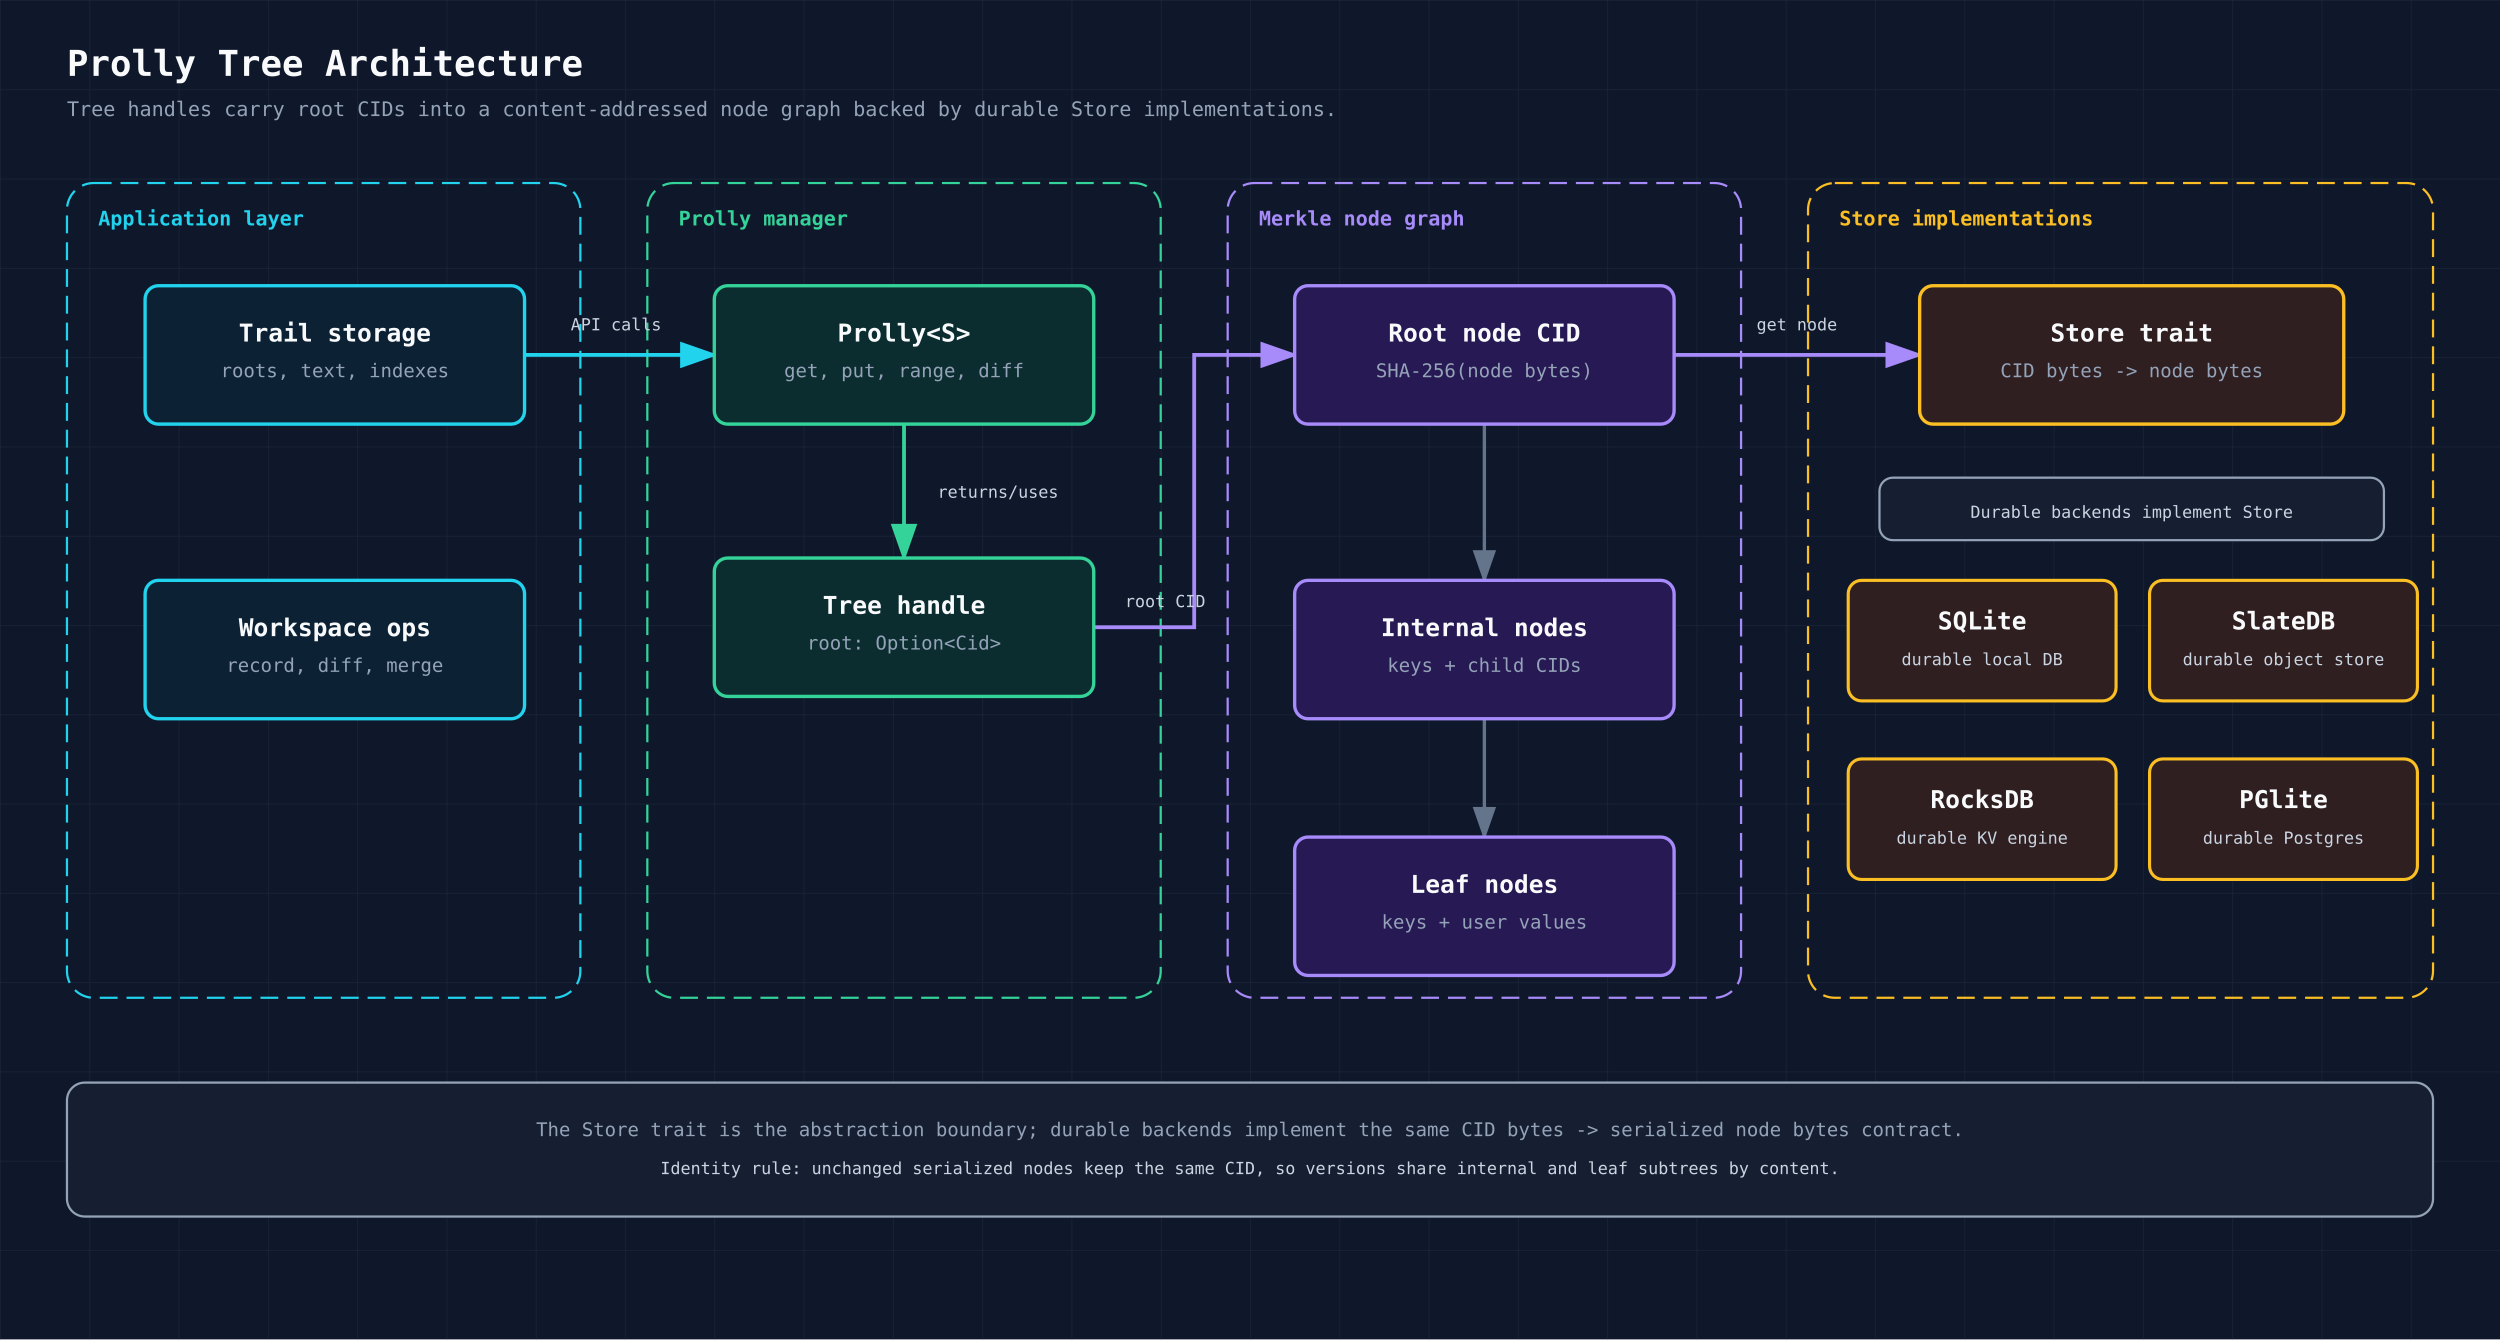
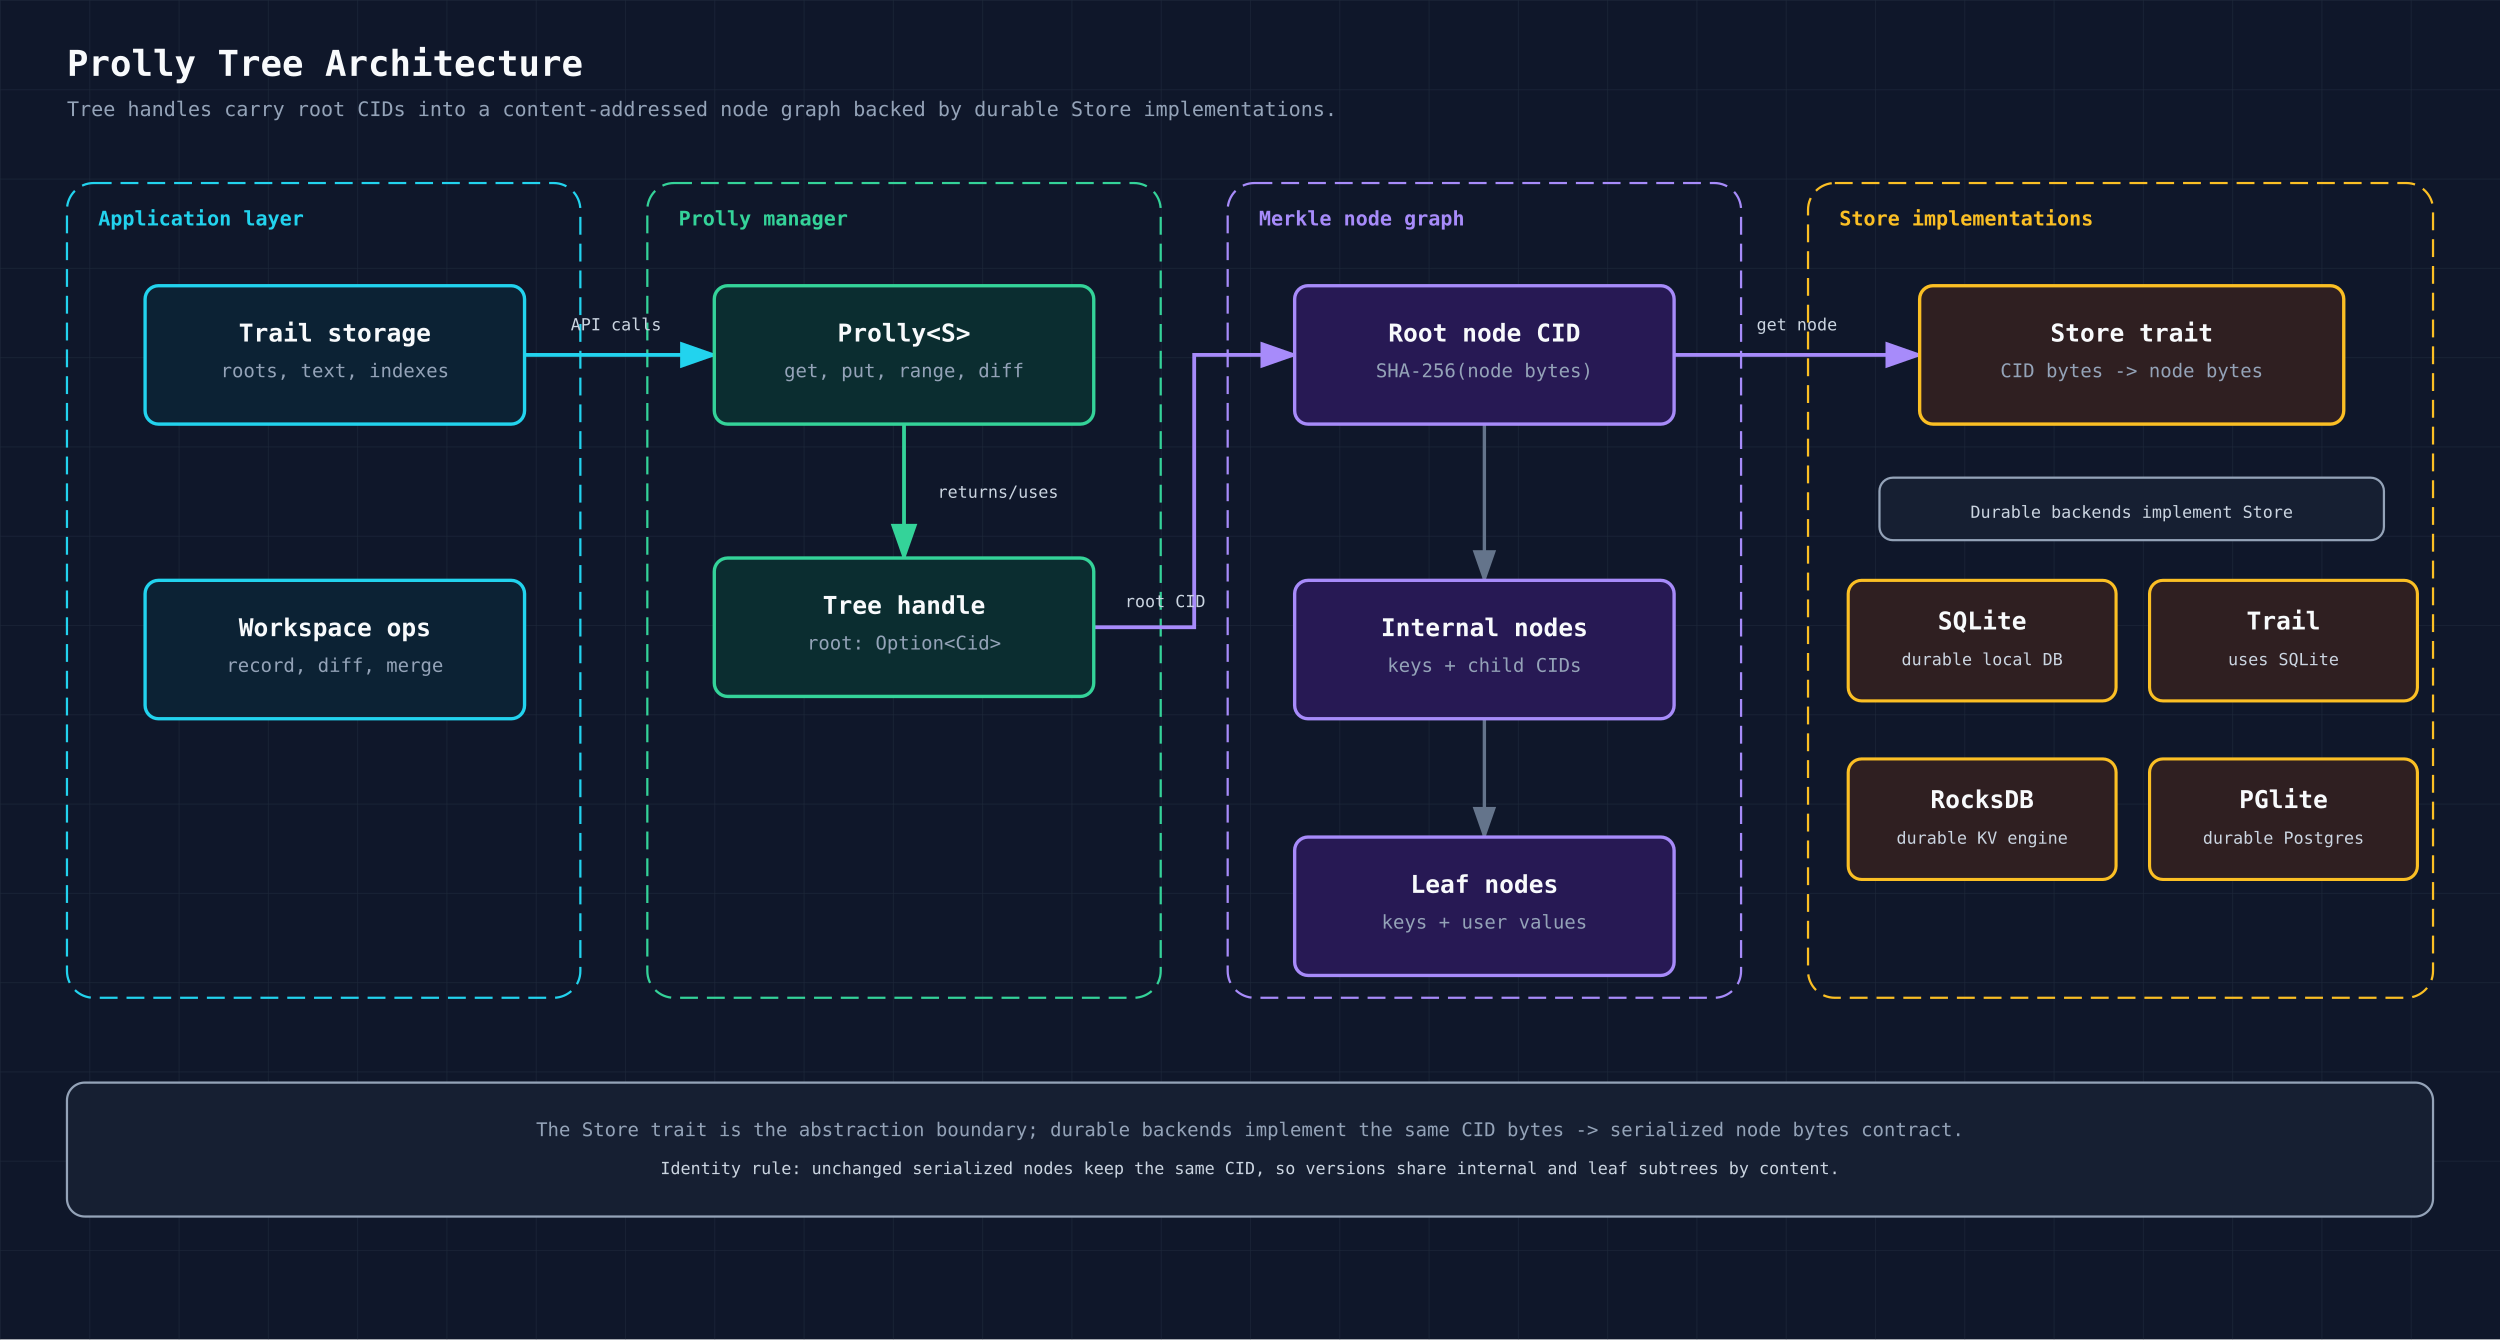
<svg xmlns="http://www.w3.org/2000/svg" viewBox="0 0 1120 600">
  <style>
    text { font-family: 'JetBrains Mono', 'SF Mono', 'Cascadia Code', monospace; }
    .title { fill: #f8fafc; font-size: 16px; font-weight: 700; }
    .subtitle { fill: #94a3b8; font-size: 9px; font-weight: 400; }
    .label { fill: #f8fafc; font-size: 11px; font-weight: 600; }
    .small { fill: #94a3b8; font-size: 8.5px; font-weight: 400; }
    .tiny { fill: #cbd5e1; font-size: 7.5px; font-weight: 400; }
    .region-label { font-size: 9px; font-weight: 600; }
    .arrow { fill: none; stroke: #64748b; stroke-width: 1.5; marker-end: url(#arrow); }
    .arrow-cyan { fill: none; stroke: #22d3ee; stroke-width: 1.7; marker-end: url(#arrow-cyan); }
    .arrow-green { fill: none; stroke: #34d399; stroke-width: 1.7; marker-end: url(#arrow-green); }
    .arrow-violet { fill: none; stroke: #a78bfa; stroke-width: 1.7; marker-end: url(#arrow-violet); }
  </style>
  <defs>
    <pattern id="grid" width="40" height="40" patternUnits="userSpaceOnUse">
      <path d="M 40 0 L 0 0 0 40" fill="none" stroke="#1e293b" stroke-width="0.5" />
    </pattern>
    <marker id="arrow" markerWidth="10" markerHeight="7" refX="9" refY="3.5" orient="auto">
      <polygon points="0 0, 10 3.5, 0 7" fill="#64748b" />
    </marker>
    <marker id="arrow-cyan" markerWidth="10" markerHeight="7" refX="9" refY="3.5" orient="auto">
      <polygon points="0 0, 10 3.5, 0 7" fill="#22d3ee" />
    </marker>
    <marker id="arrow-green" markerWidth="10" markerHeight="7" refX="9" refY="3.5" orient="auto">
      <polygon points="0 0, 10 3.5, 0 7" fill="#34d399" />
    </marker>
    <marker id="arrow-violet" markerWidth="10" markerHeight="7" refX="9" refY="3.5" orient="auto">
      <polygon points="0 0, 10 3.5, 0 7" fill="#a78bfa" />
    </marker>
  </defs>
  <rect width="1120" height="600" fill="#0f172a" />
  <rect width="1120" height="600" fill="url(#grid)" />
  <text x="30" y="34" class="title">Prolly Tree Architecture</text>
  <text x="30" y="52" class="subtitle">Tree handles carry root CIDs into a content-addressed node graph backed by durable Store implementations.</text>
  <rect x="30" y="82" width="230" height="365" rx="12" fill="none" stroke="#22d3ee" stroke-width="1" stroke-dasharray="8,4" />
  <text x="44" y="101" fill="#22d3ee" class="region-label">Application layer</text>
  <rect x="290" y="82" width="230" height="365" rx="12" fill="none" stroke="#34d399" stroke-width="1" stroke-dasharray="8,4" />
  <text x="304" y="101" fill="#34d399" class="region-label">Prolly manager</text>
  <rect x="550" y="82" width="230" height="365" rx="12" fill="none" stroke="#a78bfa" stroke-width="1" stroke-dasharray="8,4" />
  <text x="564" y="101" fill="#a78bfa" class="region-label">Merkle node graph</text>
  <rect x="810" y="82" width="280" height="365" rx="12" fill="none" stroke="#fbbf24" stroke-width="1" stroke-dasharray="8,4" />
  <text x="824" y="101" fill="#fbbf24" class="region-label">Store implementations</text>
  <path class="arrow-cyan" d="M 235 159 L 320 159" />
  <text x="276" y="148" class="tiny" text-anchor="middle">API calls</text>
  <path class="arrow-green" d="M 405 190 L 405 250" />
  <text x="420" y="223" class="tiny">returns/uses</text>
  <path class="arrow-violet" d="M 490 281 L 535 281 L 535 159 L 580 159" />
  <text x="522" y="272" class="tiny" text-anchor="middle">root CID</text>
  <path class="arrow-violet" d="M 750 159 L 860 159" />
  <text x="805" y="148" class="tiny" text-anchor="middle">get node</text>
  <path class="arrow" d="M 665 190 L 665 260" />
  <path class="arrow" d="M 665 322 L 665 375" />
  <rect x="65" y="128" width="170" height="62" rx="6" fill="#0f172a" />
  <rect x="65" y="128" width="170" height="62" rx="6" fill="rgba(8,51,68,0.4)" stroke="#22d3ee" stroke-width="1.5" />
  <text x="150" y="153" class="label" text-anchor="middle">Trail storage</text>
  <text x="150" y="169" class="small" text-anchor="middle">roots, text, indexes</text>
  <rect x="65" y="260" width="170" height="62" rx="6" fill="#0f172a" />
  <rect x="65" y="260" width="170" height="62" rx="6" fill="rgba(8,51,68,0.4)" stroke="#22d3ee" stroke-width="1.5" />
  <text x="150" y="285" class="label" text-anchor="middle">Workspace ops</text>
  <text x="150" y="301" class="small" text-anchor="middle">record, diff, merge</text>
  <rect x="320" y="128" width="170" height="62" rx="6" fill="#0f172a" />
  <rect x="320" y="128" width="170" height="62" rx="6" fill="rgba(6,78,59,0.4)" stroke="#34d399" stroke-width="1.5" />
  <text x="405" y="153" class="label" text-anchor="middle">Prolly&lt;S&gt;</text>
  <text x="405" y="169" class="small" text-anchor="middle">get, put, range, diff</text>
  <rect x="320" y="250" width="170" height="62" rx="6" fill="#0f172a" />
  <rect x="320" y="250" width="170" height="62" rx="6" fill="rgba(6,78,59,0.4)" stroke="#34d399" stroke-width="1.5" />
  <text x="405" y="275" class="label" text-anchor="middle">Tree handle</text>
  <text x="405" y="291" class="small" text-anchor="middle">root: Option&lt;Cid&gt;</text>
  <rect x="580" y="128" width="170" height="62" rx="6" fill="#0f172a" />
  <rect x="580" y="128" width="170" height="62" rx="6" fill="rgba(76,29,149,0.4)" stroke="#a78bfa" stroke-width="1.5" />
  <text x="665" y="153" class="label" text-anchor="middle">Root node CID</text>
  <text x="665" y="169" class="small" text-anchor="middle">SHA-256(node bytes)</text>
  <rect x="580" y="260" width="170" height="62" rx="6" fill="#0f172a" />
  <rect x="580" y="260" width="170" height="62" rx="6" fill="rgba(76,29,149,0.4)" stroke="#a78bfa" stroke-width="1.5" />
  <text x="665" y="285" class="label" text-anchor="middle">Internal nodes</text>
  <text x="665" y="301" class="small" text-anchor="middle">keys + child CIDs</text>
  <rect x="580" y="375" width="170" height="62" rx="6" fill="#0f172a" />
  <rect x="580" y="375" width="170" height="62" rx="6" fill="rgba(76,29,149,0.4)" stroke="#a78bfa" stroke-width="1.5" />
  <text x="665" y="400" class="label" text-anchor="middle">Leaf nodes</text>
  <text x="665" y="416" class="small" text-anchor="middle">keys + user values</text>
  <rect x="860" y="128" width="190" height="62" rx="6" fill="#0f172a" />
  <rect x="860" y="128" width="190" height="62" rx="6" fill="rgba(120,53,15,0.3)" stroke="#fbbf24" stroke-width="1.5" />
  <text x="955" y="153" class="label" text-anchor="middle">Store trait</text>
  <text x="955" y="169" class="small" text-anchor="middle">CID bytes -&gt; node bytes</text>
  <rect x="842" y="214" width="226" height="28" rx="6" fill="#0f172a" />
  <rect x="842" y="214" width="226" height="28" rx="6" fill="rgba(30,41,59,0.5)" stroke="#94a3b8" stroke-width="1" />
  <text x="955" y="232" class="tiny" text-anchor="middle">Durable backends implement Store</text>
  <rect x="828" y="260" width="120" height="54" rx="6" fill="#0f172a" />
  <rect x="828" y="260" width="120" height="54" rx="6" fill="rgba(120,53,15,0.3)" stroke="#fbbf24" stroke-width="1.4" />
  <text x="888" y="282" class="label" text-anchor="middle">SQLite</text>
  <text x="888" y="298" class="tiny" text-anchor="middle">durable local DB</text>
  <rect x="963" y="260" width="120" height="54" rx="6" fill="#0f172a" />
  <rect x="963" y="260" width="120" height="54" rx="6" fill="rgba(120,53,15,0.3)" stroke="#fbbf24" stroke-width="1.4" />
-   <text x="1023" y="282" class="label" text-anchor="middle">SlateDB</text>
-   <text x="1023" y="298" class="tiny" text-anchor="middle">durable object store</text>
+   <text x="1023" y="282" class="label" text-anchor="middle">Trail</text>
+   <text x="1023" y="298" class="tiny" text-anchor="middle">uses SQLite</text>
  <rect x="828" y="340" width="120" height="54" rx="6" fill="#0f172a" />
  <rect x="828" y="340" width="120" height="54" rx="6" fill="rgba(120,53,15,0.3)" stroke="#fbbf24" stroke-width="1.4" />
  <text x="888" y="362" class="label" text-anchor="middle">RocksDB</text>
  <text x="888" y="378" class="tiny" text-anchor="middle">durable KV engine</text>
  <rect x="963" y="340" width="120" height="54" rx="6" fill="#0f172a" />
  <rect x="963" y="340" width="120" height="54" rx="6" fill="rgba(120,53,15,0.3)" stroke="#fbbf24" stroke-width="1.4" />
  <text x="1023" y="362" class="label" text-anchor="middle">PGlite</text>
  <text x="1023" y="378" class="tiny" text-anchor="middle">durable Postgres</text>
  <rect x="30" y="485" width="1060" height="60" rx="8" fill="#0f172a" />
  <rect x="30" y="485" width="1060" height="60" rx="8" fill="rgba(30,41,59,0.5)" stroke="#94a3b8" stroke-width="1" />
  <text x="560" y="509" class="small" text-anchor="middle">The Store trait is the abstraction boundary; durable backends implement the same CID bytes -&gt; serialized node bytes contract.</text>
  <text x="560" y="526" class="tiny" text-anchor="middle">Identity rule: unchanged serialized nodes keep the same CID, so versions share internal and leaf subtrees by content.</text>
</svg>
